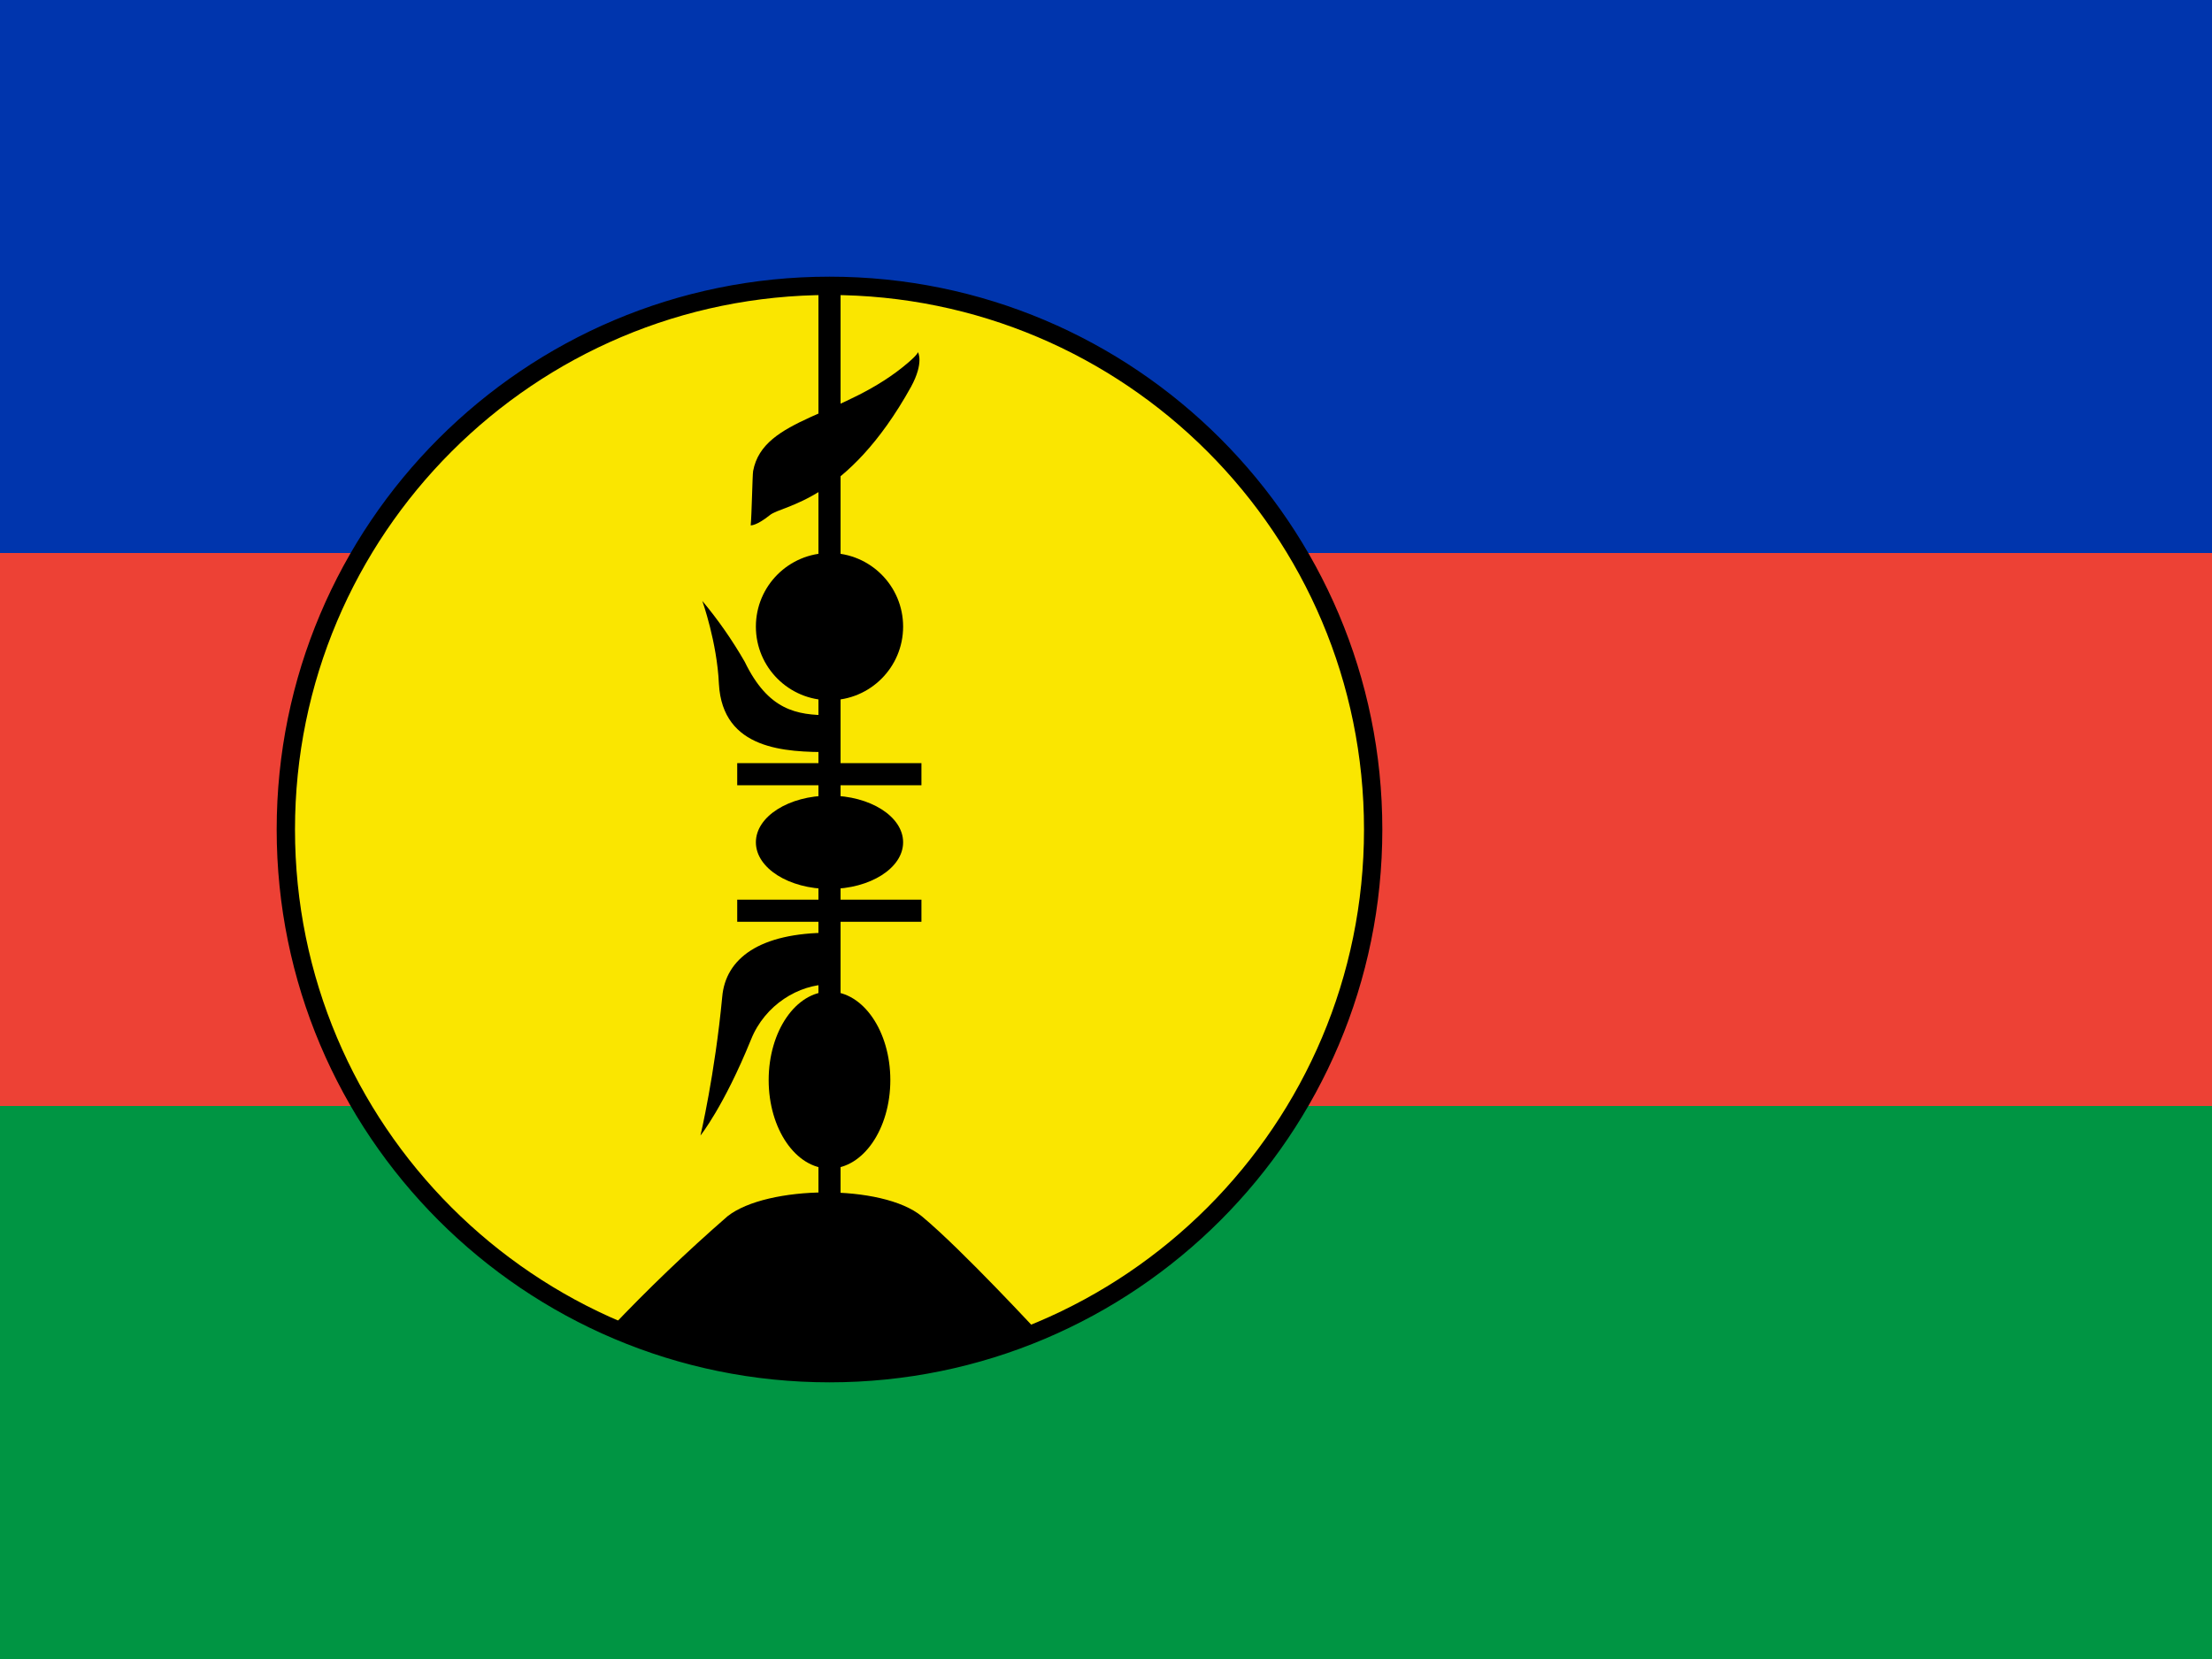
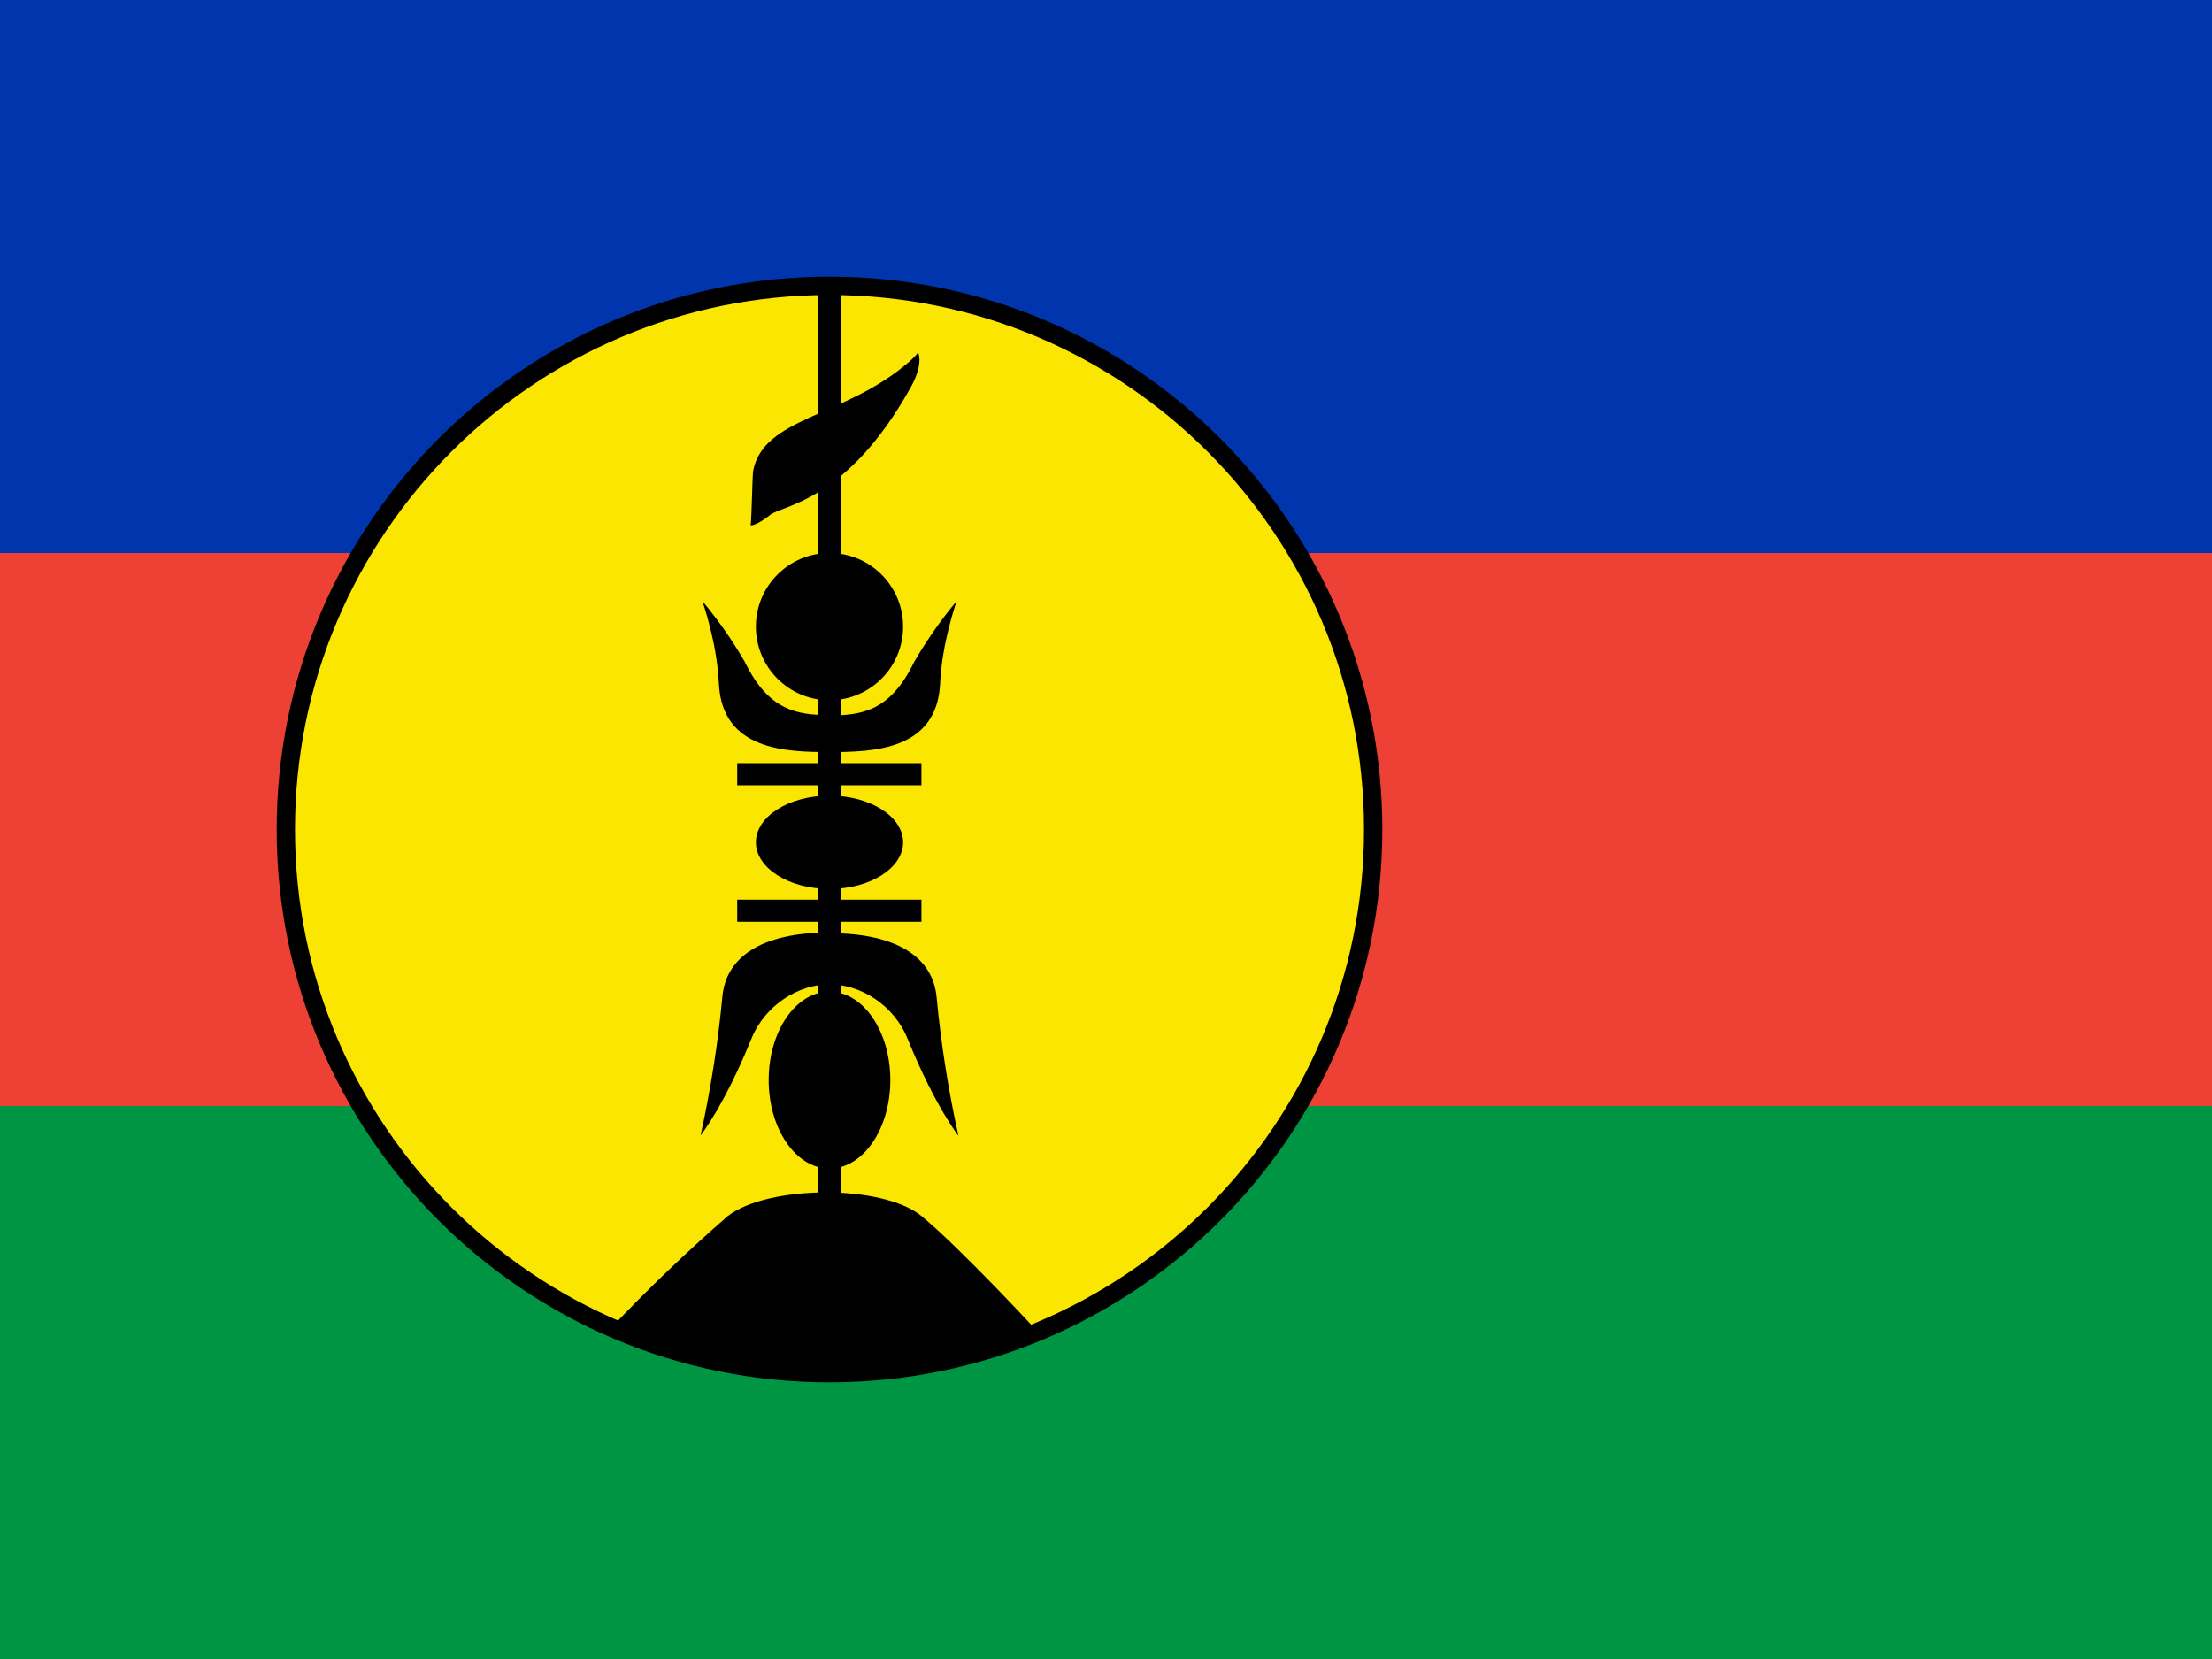
<svg xmlns="http://www.w3.org/2000/svg" xmlns:xlink="http://www.w3.org/1999/xlink" id="flag-icon-css-nc" viewBox="0 0 640 480">
-   <path fill="#009543" stroke-width=".9" d="M0 0h640v480H0z" />
-   <path fill="#ed4135" stroke-width=".9" d="M0 0h640v320H0z" />
-   <path fill="#0035ad" stroke-width=".9" d="M0 0h640v160H0z" />
+   <path fill="#009543" d="M0 0h640v480H0z" />
+   <path fill="#ed4135" d="M0 0h640v320H0z" />
+   <path fill="#0035ad" d="M0 0h640v160H0z" />
  <circle cx="240" cy="240" r="157.3" fill="#fae600" stroke="#000" stroke-width="5.3" />
  <path stroke="#000" stroke-width="6.4" d="M213.3 263.5h53.3M213.3 224h53.3M240 83.2V352" />
-   <path stroke-width="1.1" d="M176.6 384.4c64.2 26.3 124.4 1.7 124.4 1.7s-22.7-24.6-34.3-34.2c-11.4-9.4-44.8-9-56.2 0a488.7 488.7 0 00-33.9 32.5z" />
-   <ellipse cx="240" cy="312.5" stroke-width="1.1" rx="17.6" ry="25.6" />
-   <ellipse cx="240" cy="243.7" stroke-width="1.1" rx="21.3" ry="13.5" />
-   <circle cx="240" cy="181.3" r="21.3" stroke-width="1.1" />
-   <path stroke-width="1.1" d="M265.6 101.9s1.8 3-2 10c-18.6 33.5-37.3 34.2-40.8 37.1-4 3.2-5.6 3-5.6 3 .3-2.9.5-14.6.7-15.7 2.9-15.7 26.5-15.5 45-31.5 2.9-2.5 2.7-3 2.7-3z" />
-   <path d="M265.5 163s4 11.2 4.5 22.5c1 18 18.2 18.5 30 18.5v-10c-8.9 0-16.6-1.3-23-14.5a115 115 0 00-11.5-16.5zm-.5 145s6.3-7.8 13.7-26c3.8-9.5 13-15 21.3-15v-14c-19 0-28.2 7-29.1 17.4-2 21.1-5.9 37.6-5.9 37.6z" transform="translate(-80) scale(1.06667)" />
+   <path d="M176.6 384.4c64.2 26.3 124.4 1.7 124.4 1.7s-22.7-24.6-34.3-34.2c-11.4-9.4-44.8-9-56.2 0a488.7 488.7 0 00-33.9 32.5z" />
+   <ellipse cx="240" cy="312.5" rx="17.6" ry="25.6" />
+   <ellipse cx="240" cy="243.7" rx="21.3" ry="13.5" />
+   <circle cx="240" cy="181.3" r="21.3" />
+   <path d="M265.6 101.9s1.8 3-2 10c-18.6 33.5-37.3 34.2-40.8 37.1-4 3.2-5.6 3-5.6 3 .3-2.9.5-14.6.7-15.7 2.9-15.7 26.5-15.5 45-31.5 2.9-2.5 2.7-3 2.7-3zM203.2 173.9s4.3 12 4.8 24c1 19.2 19.4 19.7 32 19.7v-10.7c-9.5 0-17.7-1.4-24.5-15.4a122.7 122.7 0 00-12.3-17.6zm-.5 154.6s6.7-8.3 14.6-27.7c4-10.1 13.8-16 22.7-16v-15c-20.3 0-30 7.5-31 18.6a329 329 0 01-6.3 40.1z" />
  <use width="100%" height="100%" transform="matrix(-1 0 0 1 480 0)" xlink:href="#leaf" />
+   <path d="M276.8 173.9s-4.3 12-4.8 24c-1 19.2-19.4 19.7-32 19.7V207c9.5 0 17.7-1.4 24.5-15.5 3.6-6.2 7.7-12.1 12.3-17.6zm.5 154.7s-6.7-8.4-14.6-27.8c-4-10.1-13.8-16-22.7-16V270c20.3 0 30 7.5 31 18.6a329 329 0 006.3 40z" />
</svg>
